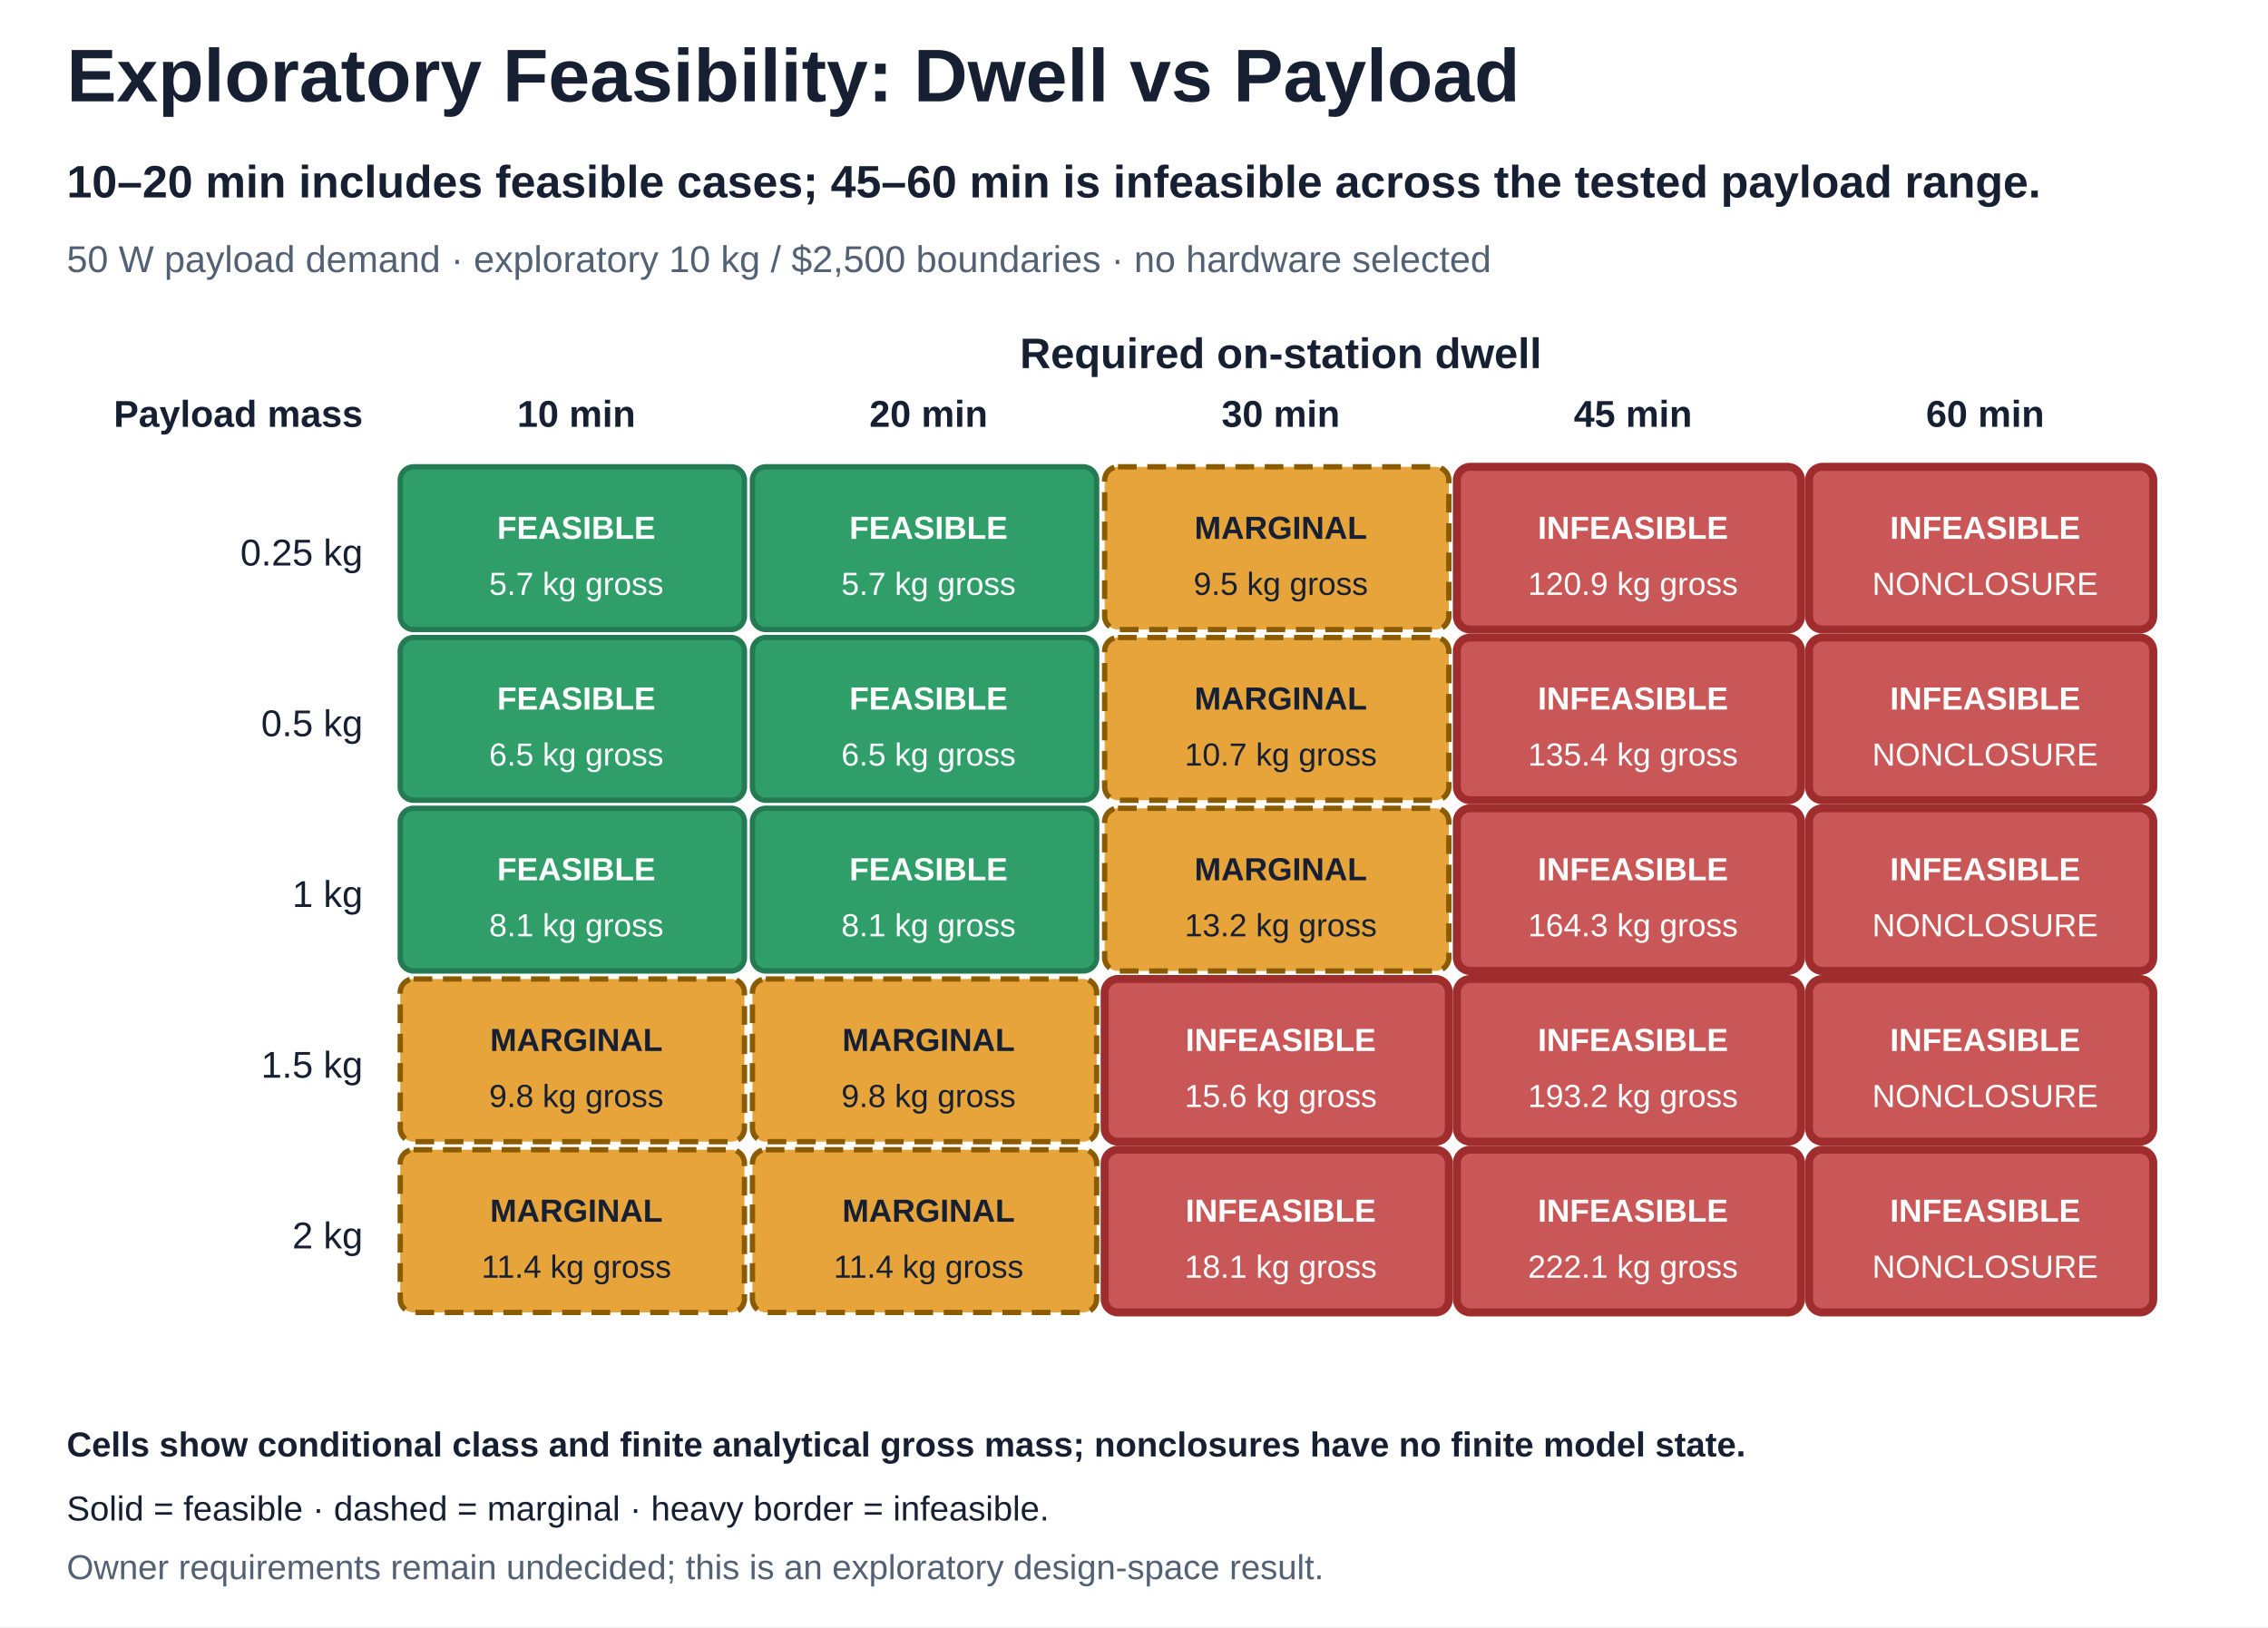
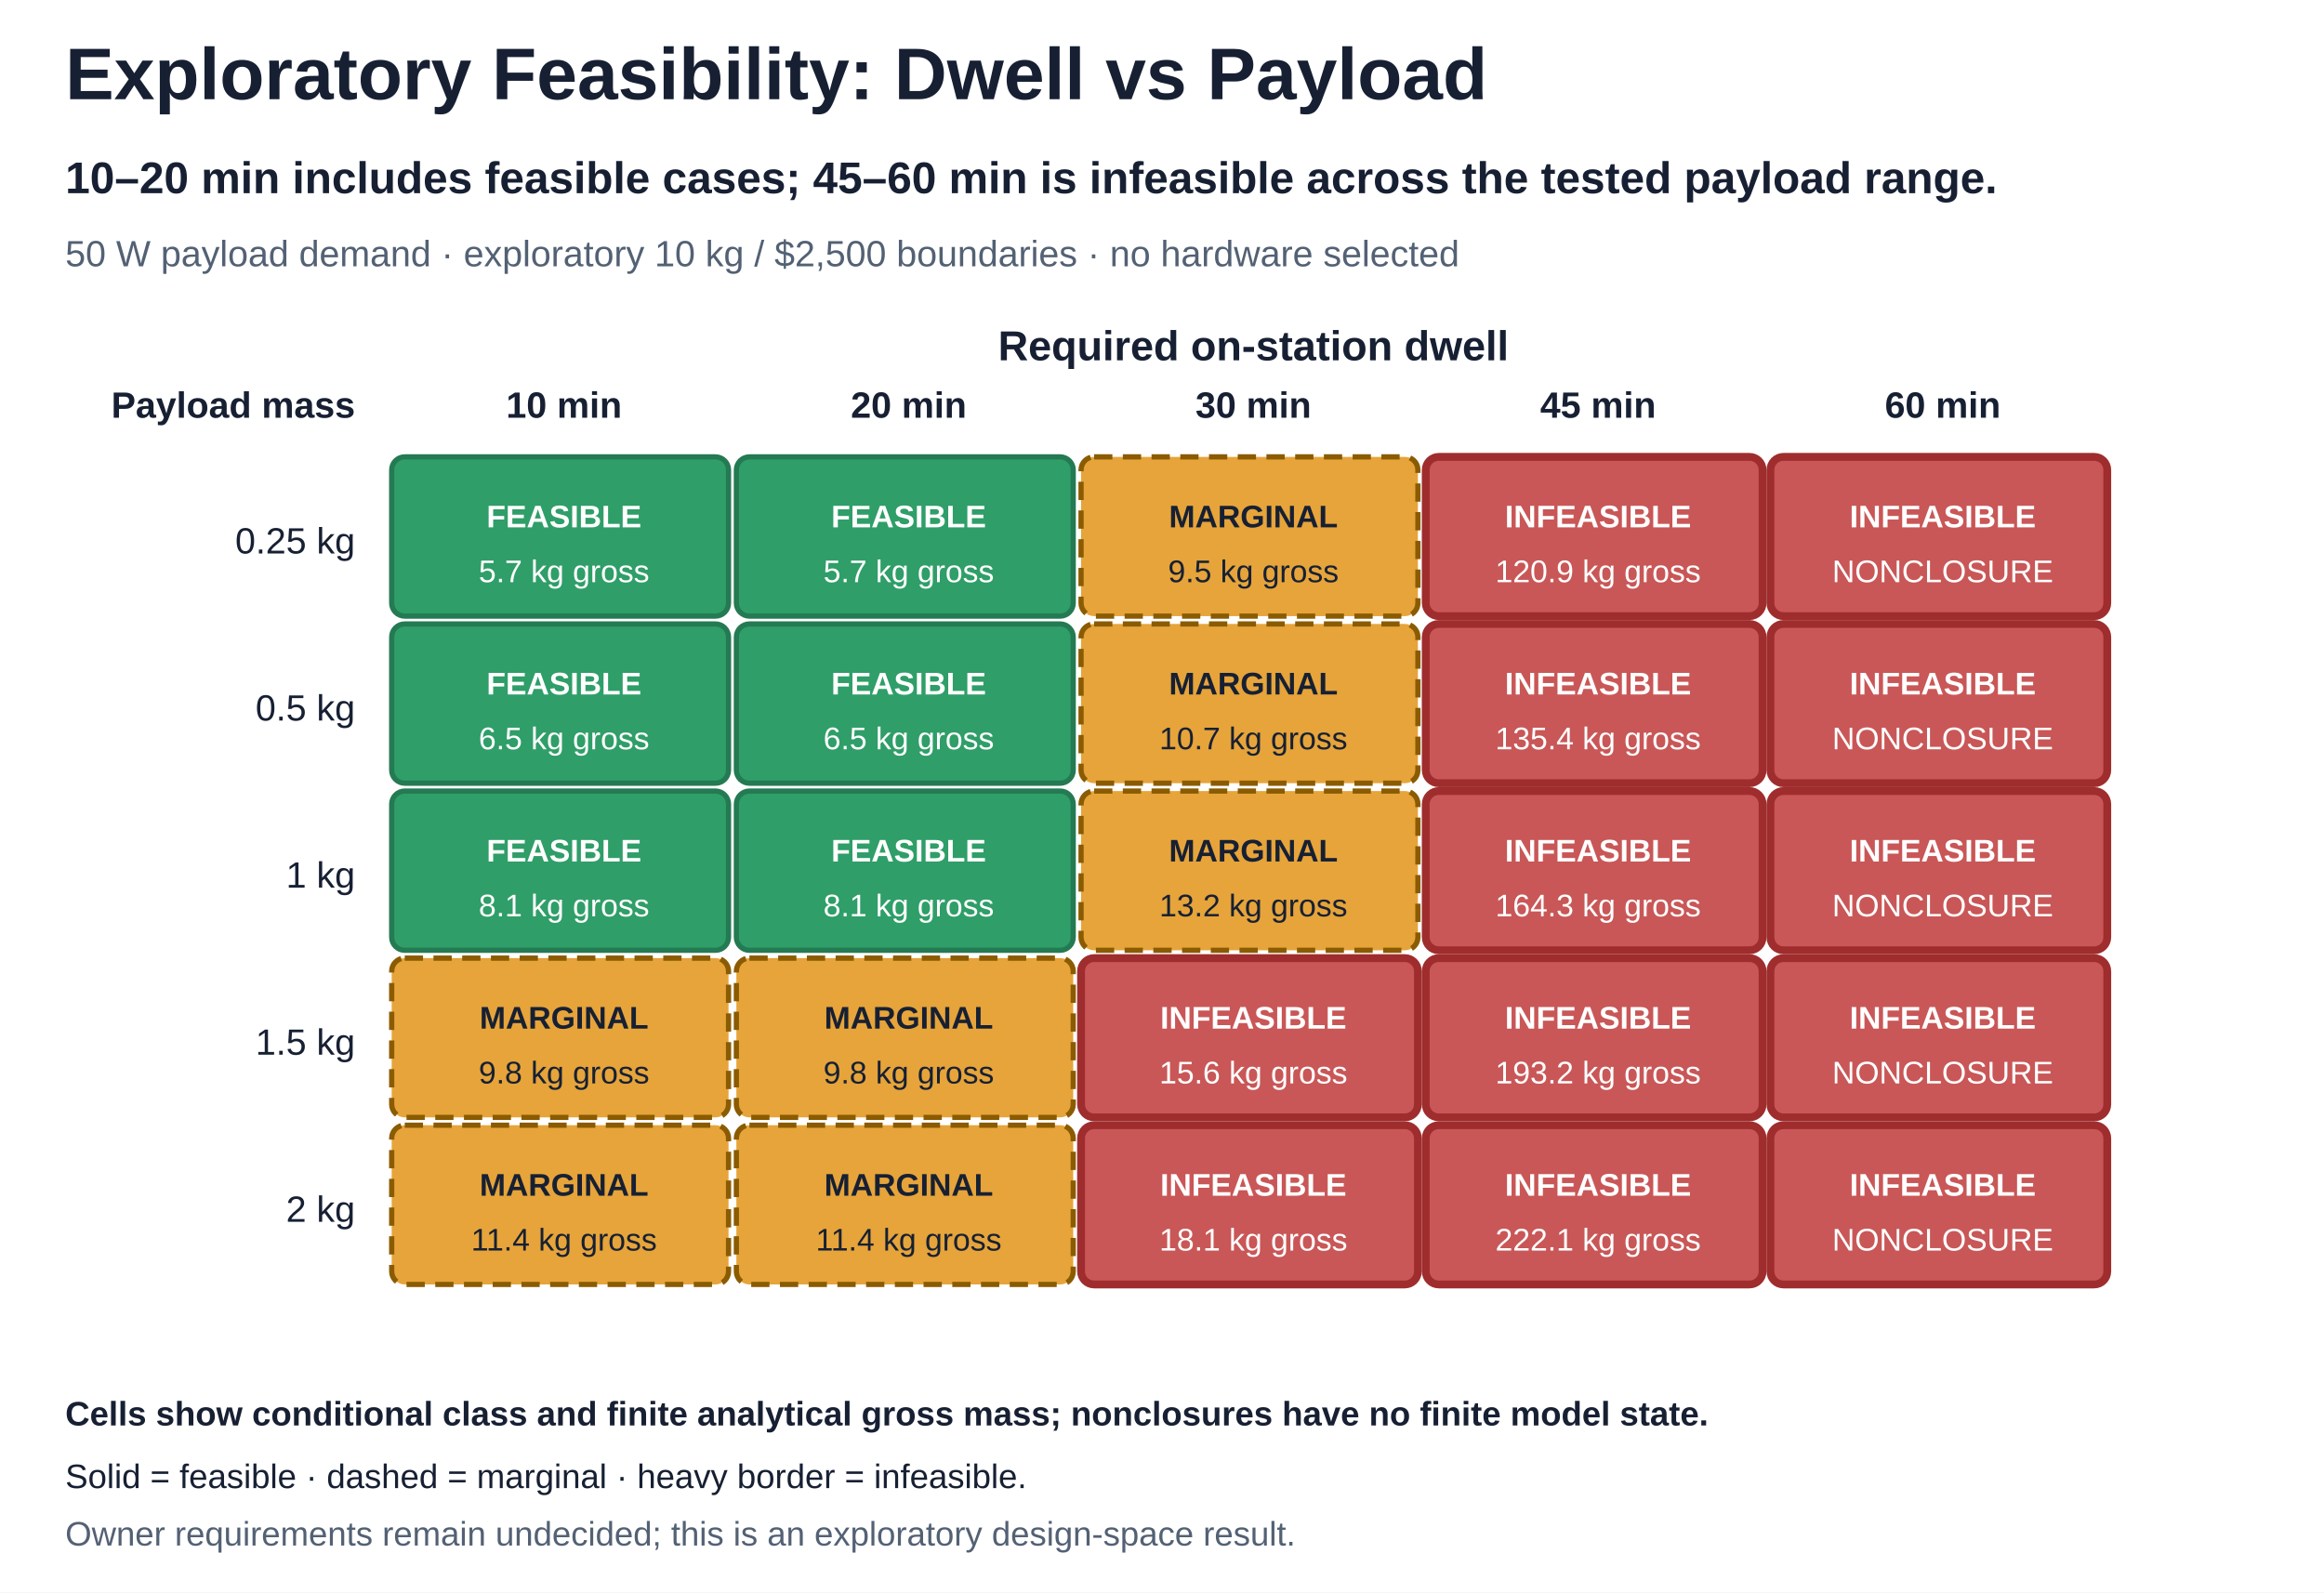
- <svg xmlns="http://www.w3.org/2000/svg" width="850" height="610" viewBox="0 0 850 610" role="img" aria-labelledby="title desc">
-   <style>text{font-family:Arial,sans-serif;fill:#172033}.axis{stroke:#607089;stroke-width:1}.grid{stroke:#d9e0ea;stroke-width:1}.label{font-size:12px}.small{font-size:10px}.title{font-size:18px;font-weight:700}</style>
-   <rect width="850" height="610" fill="#ffffff" />
+ <svg xmlns="http://www.w3.org/2000/svg" width="890" height="610" viewBox="0 0 890 610" role="img" aria-labelledby="title desc">
+   <style>text{font-family:Arial,sans-serif;fill:#172033}.axis{stroke:#607089;stroke-width:1}.grid{stroke:#d9e0ea;stroke-width:1}.label{font-size:12px}.small{font-size:12px}.title{font-size:18px;font-weight:700}</style>
+   <rect width="890" height="610" fill="#ffffff" />
  <text x="25" y="38" style="font-size:28px;font-weight:700">Exploratory Feasibility: Dwell vs Payload</text>
  <text x="25" y="74" style="font-size:17px;font-weight:700">10–20 min includes feasible cases; 45–60 min is infeasible across the tested payload range.</text>
  <text x="25" y="102" style="font-size:14px;fill:#536174">50 W payload demand · exploratory 10 kg / $2,500 boundaries · no hardware selected</text>
  <text x="480.0" y="138" text-anchor="middle" style="font-size:16px;font-weight:700">Required on-station dwell</text>
  <text x="136" y="160" text-anchor="end" style="font-size:14px;font-weight:700">Payload mass</text>
  <text x="216.0" y="160" text-anchor="middle" style="font-size:14px;font-weight:700">10 min</text>
  <text x="348.0" y="160" text-anchor="middle" style="font-size:14px;font-weight:700">20 min</text>
  <text x="480.0" y="160" text-anchor="middle" style="font-size:14px;font-weight:700">30 min</text>
  <text x="612.0" y="160" text-anchor="middle" style="font-size:14px;font-weight:700">45 min</text>
  <text x="744.0" y="160" text-anchor="middle" style="font-size:14px;font-weight:700">60 min</text>
  <text x="136" y="212.0" text-anchor="end" style="font-size:14px">0.25 kg</text>
  <rect x="150" y="175" width="129" height="61" rx="5" fill="#2f9e68" stroke="#247a52" stroke-width="2" />
  <text x="216.0" y="202" text-anchor="middle" style="font-size:12px;font-weight:700;fill:#ffffff">FEASIBLE</text>
  <text x="216.0" y="223" text-anchor="middle" style="font-size:12px;fill:#ffffff">5.7 kg gross</text>
  <rect x="282" y="175" width="129" height="61" rx="5" fill="#2f9e68" stroke="#247a52" stroke-width="2" />
  <text x="348.0" y="202" text-anchor="middle" style="font-size:12px;font-weight:700;fill:#ffffff">FEASIBLE</text>
  <text x="348.0" y="223" text-anchor="middle" style="font-size:12px;fill:#ffffff">5.7 kg gross</text>
  <rect x="414" y="175" width="129" height="61" rx="5" fill="#e6a43a" stroke="#8a5b00" stroke-width="2" stroke-dasharray="7 4" />
  <text x="480.0" y="202" text-anchor="middle" style="font-size:12px;font-weight:700;fill:#172033">MARGINAL</text>
  <text x="480.0" y="223" text-anchor="middle" style="font-size:12px;fill:#172033">9.5 kg gross</text>
  <rect x="546" y="175" width="129" height="61" rx="5" fill="#c95757" stroke="#9f2d2d" stroke-width="3" />
  <text x="612.0" y="202" text-anchor="middle" style="font-size:12px;font-weight:700;fill:#ffffff">INFEASIBLE</text>
  <text x="612.0" y="223" text-anchor="middle" style="font-size:12px;fill:#ffffff">120.9 kg gross</text>
  <rect x="678" y="175" width="129" height="61" rx="5" fill="#c95757" stroke="#9f2d2d" stroke-width="3" />
  <text x="744.0" y="202" text-anchor="middle" style="font-size:12px;font-weight:700;fill:#ffffff">INFEASIBLE</text>
  <text x="744.0" y="223" text-anchor="middle" style="font-size:12px;fill:#ffffff">NONCLOSURE</text>
  <text x="136" y="276.0" text-anchor="end" style="font-size:14px">0.5 kg</text>
  <rect x="150" y="239" width="129" height="61" rx="5" fill="#2f9e68" stroke="#247a52" stroke-width="2" />
  <text x="216.0" y="266" text-anchor="middle" style="font-size:12px;font-weight:700;fill:#ffffff">FEASIBLE</text>
  <text x="216.0" y="287" text-anchor="middle" style="font-size:12px;fill:#ffffff">6.5 kg gross</text>
  <rect x="282" y="239" width="129" height="61" rx="5" fill="#2f9e68" stroke="#247a52" stroke-width="2" />
  <text x="348.0" y="266" text-anchor="middle" style="font-size:12px;font-weight:700;fill:#ffffff">FEASIBLE</text>
  <text x="348.0" y="287" text-anchor="middle" style="font-size:12px;fill:#ffffff">6.5 kg gross</text>
  <rect x="414" y="239" width="129" height="61" rx="5" fill="#e6a43a" stroke="#8a5b00" stroke-width="2" stroke-dasharray="7 4" />
  <text x="480.0" y="266" text-anchor="middle" style="font-size:12px;font-weight:700;fill:#172033">MARGINAL</text>
  <text x="480.0" y="287" text-anchor="middle" style="font-size:12px;fill:#172033">10.7 kg gross</text>
  <rect x="546" y="239" width="129" height="61" rx="5" fill="#c95757" stroke="#9f2d2d" stroke-width="3" />
  <text x="612.0" y="266" text-anchor="middle" style="font-size:12px;font-weight:700;fill:#ffffff">INFEASIBLE</text>
  <text x="612.0" y="287" text-anchor="middle" style="font-size:12px;fill:#ffffff">135.4 kg gross</text>
  <rect x="678" y="239" width="129" height="61" rx="5" fill="#c95757" stroke="#9f2d2d" stroke-width="3" />
  <text x="744.0" y="266" text-anchor="middle" style="font-size:12px;font-weight:700;fill:#ffffff">INFEASIBLE</text>
  <text x="744.0" y="287" text-anchor="middle" style="font-size:12px;fill:#ffffff">NONCLOSURE</text>
  <text x="136" y="340.0" text-anchor="end" style="font-size:14px">1 kg</text>
  <rect x="150" y="303" width="129" height="61" rx="5" fill="#2f9e68" stroke="#247a52" stroke-width="2" />
  <text x="216.0" y="330" text-anchor="middle" style="font-size:12px;font-weight:700;fill:#ffffff">FEASIBLE</text>
  <text x="216.0" y="351" text-anchor="middle" style="font-size:12px;fill:#ffffff">8.1 kg gross</text>
  <rect x="282" y="303" width="129" height="61" rx="5" fill="#2f9e68" stroke="#247a52" stroke-width="2" />
  <text x="348.0" y="330" text-anchor="middle" style="font-size:12px;font-weight:700;fill:#ffffff">FEASIBLE</text>
  <text x="348.0" y="351" text-anchor="middle" style="font-size:12px;fill:#ffffff">8.1 kg gross</text>
  <rect x="414" y="303" width="129" height="61" rx="5" fill="#e6a43a" stroke="#8a5b00" stroke-width="2" stroke-dasharray="7 4" />
  <text x="480.0" y="330" text-anchor="middle" style="font-size:12px;font-weight:700;fill:#172033">MARGINAL</text>
  <text x="480.0" y="351" text-anchor="middle" style="font-size:12px;fill:#172033">13.2 kg gross</text>
  <rect x="546" y="303" width="129" height="61" rx="5" fill="#c95757" stroke="#9f2d2d" stroke-width="3" />
  <text x="612.0" y="330" text-anchor="middle" style="font-size:12px;font-weight:700;fill:#ffffff">INFEASIBLE</text>
  <text x="612.0" y="351" text-anchor="middle" style="font-size:12px;fill:#ffffff">164.3 kg gross</text>
  <rect x="678" y="303" width="129" height="61" rx="5" fill="#c95757" stroke="#9f2d2d" stroke-width="3" />
  <text x="744.0" y="330" text-anchor="middle" style="font-size:12px;font-weight:700;fill:#ffffff">INFEASIBLE</text>
  <text x="744.0" y="351" text-anchor="middle" style="font-size:12px;fill:#ffffff">NONCLOSURE</text>
  <text x="136" y="404.0" text-anchor="end" style="font-size:14px">1.5 kg</text>
  <rect x="150" y="367" width="129" height="61" rx="5" fill="#e6a43a" stroke="#8a5b00" stroke-width="2" stroke-dasharray="7 4" />
  <text x="216.0" y="394" text-anchor="middle" style="font-size:12px;font-weight:700;fill:#172033">MARGINAL</text>
  <text x="216.0" y="415" text-anchor="middle" style="font-size:12px;fill:#172033">9.8 kg gross</text>
  <rect x="282" y="367" width="129" height="61" rx="5" fill="#e6a43a" stroke="#8a5b00" stroke-width="2" stroke-dasharray="7 4" />
  <text x="348.0" y="394" text-anchor="middle" style="font-size:12px;font-weight:700;fill:#172033">MARGINAL</text>
  <text x="348.0" y="415" text-anchor="middle" style="font-size:12px;fill:#172033">9.8 kg gross</text>
  <rect x="414" y="367" width="129" height="61" rx="5" fill="#c95757" stroke="#9f2d2d" stroke-width="3" />
  <text x="480.0" y="394" text-anchor="middle" style="font-size:12px;font-weight:700;fill:#ffffff">INFEASIBLE</text>
  <text x="480.0" y="415" text-anchor="middle" style="font-size:12px;fill:#ffffff">15.6 kg gross</text>
  <rect x="546" y="367" width="129" height="61" rx="5" fill="#c95757" stroke="#9f2d2d" stroke-width="3" />
  <text x="612.0" y="394" text-anchor="middle" style="font-size:12px;font-weight:700;fill:#ffffff">INFEASIBLE</text>
  <text x="612.0" y="415" text-anchor="middle" style="font-size:12px;fill:#ffffff">193.2 kg gross</text>
  <rect x="678" y="367" width="129" height="61" rx="5" fill="#c95757" stroke="#9f2d2d" stroke-width="3" />
  <text x="744.0" y="394" text-anchor="middle" style="font-size:12px;font-weight:700;fill:#ffffff">INFEASIBLE</text>
  <text x="744.0" y="415" text-anchor="middle" style="font-size:12px;fill:#ffffff">NONCLOSURE</text>
  <text x="136" y="468.0" text-anchor="end" style="font-size:14px">2 kg</text>
  <rect x="150" y="431" width="129" height="61" rx="5" fill="#e6a43a" stroke="#8a5b00" stroke-width="2" stroke-dasharray="7 4" />
  <text x="216.0" y="458" text-anchor="middle" style="font-size:12px;font-weight:700;fill:#172033">MARGINAL</text>
  <text x="216.0" y="479" text-anchor="middle" style="font-size:12px;fill:#172033">11.4 kg gross</text>
  <rect x="282" y="431" width="129" height="61" rx="5" fill="#e6a43a" stroke="#8a5b00" stroke-width="2" stroke-dasharray="7 4" />
  <text x="348.0" y="458" text-anchor="middle" style="font-size:12px;font-weight:700;fill:#172033">MARGINAL</text>
  <text x="348.0" y="479" text-anchor="middle" style="font-size:12px;fill:#172033">11.4 kg gross</text>
  <rect x="414" y="431" width="129" height="61" rx="5" fill="#c95757" stroke="#9f2d2d" stroke-width="3" />
  <text x="480.0" y="458" text-anchor="middle" style="font-size:12px;font-weight:700;fill:#ffffff">INFEASIBLE</text>
  <text x="480.0" y="479" text-anchor="middle" style="font-size:12px;fill:#ffffff">18.1 kg gross</text>
  <rect x="546" y="431" width="129" height="61" rx="5" fill="#c95757" stroke="#9f2d2d" stroke-width="3" />
  <text x="612.0" y="458" text-anchor="middle" style="font-size:12px;font-weight:700;fill:#ffffff">INFEASIBLE</text>
  <text x="612.0" y="479" text-anchor="middle" style="font-size:12px;fill:#ffffff">222.1 kg gross</text>
  <rect x="678" y="431" width="129" height="61" rx="5" fill="#c95757" stroke="#9f2d2d" stroke-width="3" />
  <text x="744.0" y="458" text-anchor="middle" style="font-size:12px;font-weight:700;fill:#ffffff">INFEASIBLE</text>
  <text x="744.0" y="479" text-anchor="middle" style="font-size:12px;fill:#ffffff">NONCLOSURE</text>
  <text x="25" y="546" style="font-size:13px;font-weight:700">Cells show conditional class and finite analytical gross mass; nonclosures have no finite model state.</text>
  <text x="25" y="570" style="font-size:13px">Solid = feasible · dashed = marginal · heavy border = infeasible.</text>
  <text x="25" y="592" style="font-size:13px;fill:#536174">Owner requirements remain undecided; this is an exploratory design-space result.</text>
</svg>
